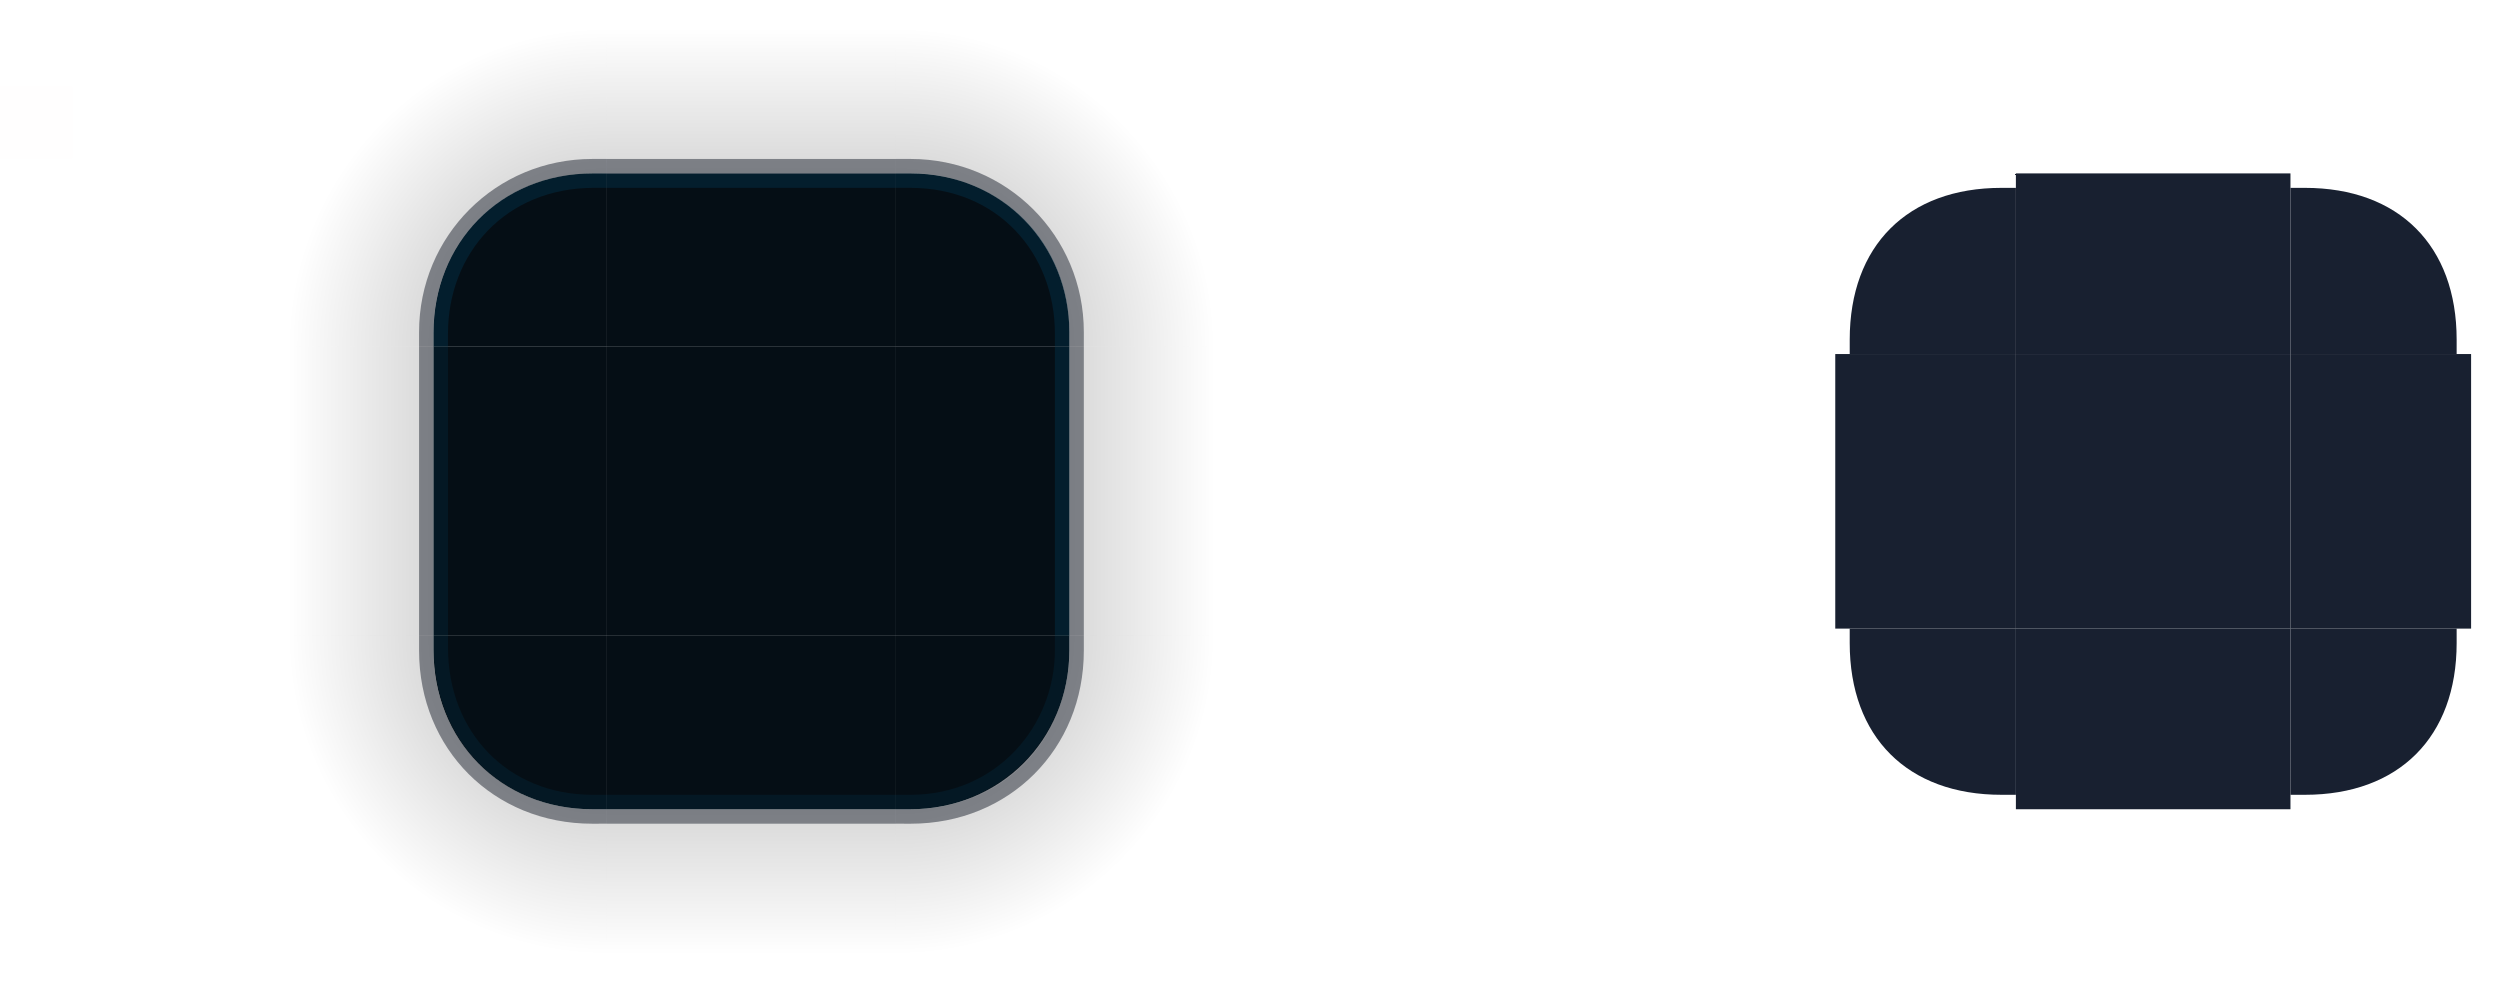
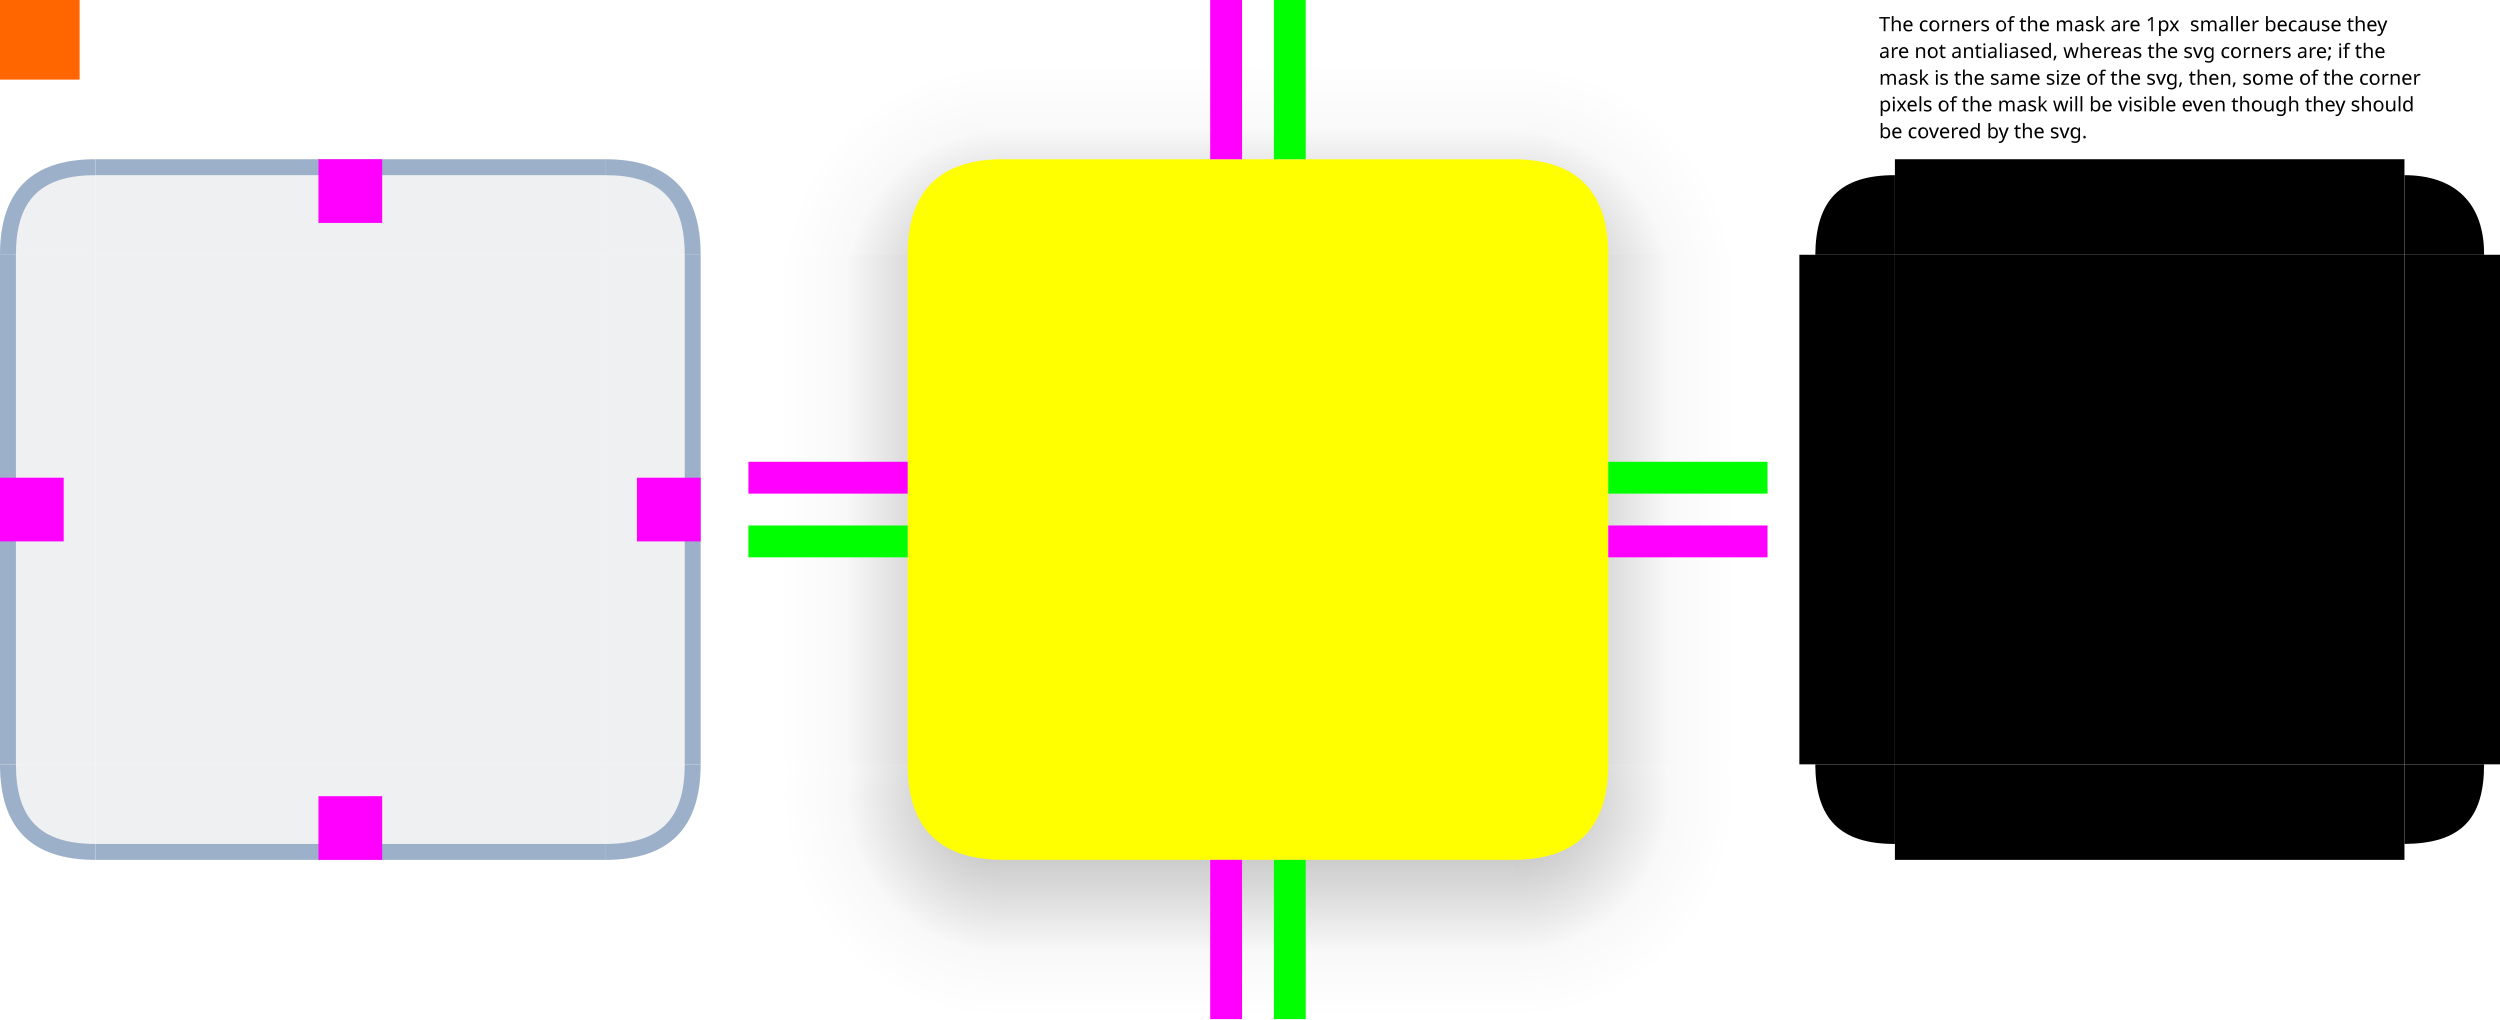
- <svg xmlns="http://www.w3.org/2000/svg" xmlns:xlink="http://www.w3.org/1999/xlink" id="svg200" viewBox="0 0 173 68" version="1.1" height="68" width="173">
-   <style id="style2457">
- .ColorScheme-Background { 
-     color:#1e2431;
- }
- </style>
-   <defs id="defs24">
-     <style type="text/css" id="current-color-scheme" />
-     <radialGradient xlink:href="#a" gradientUnits="userSpaceOnUse" gradientTransform="matrix(2.1666e-7,1,-0.99999,2.1665e-7,1058.1,-6.2502)" r="6" cy="945.11" cx="54.25" id="b" />
-     <radialGradient xlink:href="#a" gradientUnits="userSpaceOnUse" gradientTransform="rotate(-179.9999,40.32089,499.18)" r="6" cy="950.36" cx="7.643" id="c" />
-     <radialGradient xlink:href="#a" gradientUnits="userSpaceOnUse" gradientTransform="translate(59.107,-903.77)" r="6" cy="911.76" cx="53.893" id="d" />
-     <radialGradient xlink:href="#a" gradientUnits="userSpaceOnUse" gradientTransform="rotate(-90,-405.39,435.5899)" r="6" cy="913.97" cx="22.2" id="e" />
-     <linearGradient xlink:href="#a" gradientUnits="userSpaceOnUse" y2="932.36" y1="932.36" x2="61" x1="55" id="f" />
-     <linearGradient id="a">
-       <stop id="stop8" offset="0" stop-opacity=".667" />
-       <stop id="stop10" offset="1" stop-opacity="0" />
+ <svg xmlns="http://www.w3.org/2000/svg" xmlns:xlink="http://www.w3.org/1999/xlink" id="svg2" height="64" viewBox="0 0 157 64" width="157" version="1.1">
+   <defs id="defs15">
+     <style type="text/css" id="current-color-scheme">
+             .ColorScheme-Text {
+                 color:#232629;
+                 stop-color:#232629;
+             }
+             .ColorScheme-Background {
+                 color:#eff0f1;
+                 stop-color:#eff0f1;
+             }
+         </style>
+     <linearGradient id="shadow-side" gradientUnits="userSpaceOnUse">
+       <stop id="stop1762" offset="0" style="stop-color:#000;stop-opacity:.2" />
+       <stop id="stop1760" offset=".333" style="stop-color:#000;stop-opacity:.1" />
+       <stop id="stop1758" offset=".5" style="stop-color:#000;stop-opacity:.05" />
+       <stop id="stop1756" offset=".583" style="stop-color:#000;stop-opacity:.025" />
+       <stop id="stop1754" offset="1" style="stop-color:#000;stop-opacity:0" />
    </linearGradient>
-     <linearGradient xlink:href="#a" gradientUnits="userSpaceOnUse" y2="932.36" y1="932.36" x2="-9" x1="-15" id="g" />
-     <linearGradient xlink:href="#a" gradientUnits="userSpaceOnUse" gradientTransform="translate(58)" y2="54" y1="48" x2="51" x1="51" id="i" />
-     <linearGradient xlink:href="#a" gradientUnits="userSpaceOnUse" y2="44" y1="44" x2="61" x1="55" id="h" />
-     <linearGradient xlink:href="#a" gradientUnits="userSpaceOnUse" gradientTransform="translate(58)" y2="54" y1="48" x2="19" x1="19" id="k" />
-     <linearGradient xlink:href="#a" gradientUnits="userSpaceOnUse" y2="44" y1="44" x2="9" x1="15" id="j" />
-     <linearGradient xlink:href="#a" gradientUnits="userSpaceOnUse" y2="-35" y1="-35" x2="958.36" x1="952.36" id="l" />
-     <linearGradient xlink:href="#a" gradientUnits="userSpaceOnUse" y2="12" y1="12" x2="61" x1="55" id="n" />
-     <linearGradient xlink:href="#a" gradientUnits="userSpaceOnUse" gradientTransform="translate(58)" y2="2" y1="8" x2="51" x1="51" id="m" />
-     <linearGradient xlink:href="#a" gradientUnits="userSpaceOnUse" y2="12" y1="12" x2="9" x1="15" id="p" />
-     <linearGradient xlink:href="#a" gradientUnits="userSpaceOnUse" gradientTransform="translate(58)" y2="2" y1="8" x2="19" x1="19" id="o" />
-     <linearGradient xlink:href="#a" gradientUnits="userSpaceOnUse" y2="-35" y1="-35" x2="-906.36" x1="-912.36" id="q" />
-     <radialGradient gradientTransform="matrix(-3.5113632e-7,-1.833333,1.833333,-3.5113629e-7,55.00006,153.1667)" gradientUnits="userSpaceOnUse" r="6" fy="12" fx="77" cy="12" cx="77" id="radialGradient1033" xlink:href="#linearGradient4270" />
-     <linearGradient id="linearGradient4270">
-       <stop style="stop-color:#000000;stop-opacity:0.667" offset="0" id="stop4272" />
-       <stop style="stop-color:#000000;stop-opacity:0;" offset="1" id="stop4274" />
+     <linearGradient id="shadow-corner" gradientUnits="userSpaceOnUse">
+       <stop id="stop11958" offset="0" style="stop-color:#000;stop-opacity:1" />
+       <stop id="stop11960" offset=".286" style="stop-color:#000;stop-opacity:.2" />
+       <stop id="stop11962" offset=".524" style="stop-color:#000;stop-opacity:.1" />
+       <stop id="stop11966" offset=".643" style="stop-color:#000;stop-opacity:.05" />
+       <stop id="stop11968" offset=".702" style="stop-color:#000;stop-opacity:.025" />
+       <stop id="stop11970" offset="1" style="stop-color:#000;stop-opacity:0" />
    </linearGradient>
-     <radialGradient gradientTransform="matrix(-3.5113632e-7,-1.833333,1.833333,-3.5113629e-7,55.00006,153.1667)" gradientUnits="userSpaceOnUse" r="6" fy="12" fx="77" cy="12" cx="77" id="radialGradient984" xlink:href="#linearGradient4270" />
-     <radialGradient gradientTransform="matrix(-3.5113632e-7,-1.833333,1.833333,-3.5113629e-7,55.00006,153.1667)" gradientUnits="userSpaceOnUse" r="6" fy="12" fx="77" cy="12" cx="77" id="radialGradient992" xlink:href="#linearGradient4270" />
-     <radialGradient gradientTransform="matrix(-3.5113632e-7,-1.833333,1.833333,-3.5113629e-7,55.00006,153.1667)" gradientUnits="userSpaceOnUse" r="6" fy="12" fx="77" cy="12" cx="77" id="radialGradient1000" xlink:href="#linearGradient4270" />
-     <radialGradient gradientTransform="matrix(-3.5113632e-7,-1.833333,1.833333,-3.5113629e-7,55.00006,153.1667)" gradientUnits="userSpaceOnUse" r="6" fy="12" fx="77" cy="12" cx="77" id="radialGradient1029" xlink:href="#linearGradient4270" />
-     <radialGradient xlink:href="#linearGradient4270" id="radialGradient994" gradientUnits="userSpaceOnUse" gradientTransform="matrix(-2.7408701e-5,-5.425753,5.425806,-2.7408471e-5,-269.0729,1242.125)" cx="77" cy="12" fx="77" fy="12" r="6" />
-     <linearGradient xlink:href="#linearGradient4270" id="linearGradient981" gradientUnits="userSpaceOnUse" gradientTransform="matrix(2.000004,0,0,0.6250001,969.3659,190.875)" x1="-916.362" y1="-35" x2="-905.362" y2="-35" />
-     <radialGradient xlink:href="#linearGradient4270" id="radialGradient967" gradientUnits="userSpaceOnUse" gradientTransform="matrix(-1.8843096e-5,-3.730163,3.730165,-1.8843108e-5,-46.31032,1242.069)" cx="77" cy="12" fx="77" fy="12" r="6" />
-     <radialGradient xlink:href="#linearGradient4270" id="radialGradient991" gradientUnits="userSpaceOnUse" gradientTransform="matrix(-1.8843056e-5,-3.730155,3.730157,-1.8843069e-5,-47.32787,1239.016)" cx="77" cy="12" fx="77" fy="12" r="6" />
-     <radialGradient xlink:href="#linearGradient4270" id="radialGradient663" gradientUnits="userSpaceOnUse" gradientTransform="matrix(7.892059,-3.9867119e-5,3.9867144e-5,7.892064,-566.0782,604.7178)" cx="77" cy="12" fx="77" fy="12" r="6" />
-     <linearGradient xlink:href="#linearGradient4270" id="linearGradient1105" gradientUnits="userSpaceOnUse" gradientTransform="matrix(2.909187,0,0,0.9349688,2525.414,-782.1698)" x1="-916.362" y1="-35" x2="-905.362" y2="-35" />
-     <linearGradient xlink:href="#linearGradient4270" id="linearGradient2260" gradientUnits="userSpaceOnUse" gradientTransform="matrix(2.909122,0,0,0.909107,2868.624,894.8633)" x1="-916.362" y1="-35" x2="-905.362" y2="-35" />
-     <linearGradient xlink:href="#linearGradient4270" id="linearGradient3098" gradientUnits="userSpaceOnUse" gradientTransform="matrix(2.000004,0,0,0.6410254,2704.091,-176.8206)" x1="-916.362" y1="-34.6" x2="-905.362" y2="-34.6" />
+     <radialGradient xlink:href="#shadow-corner" id="radialGradient3268-6-6" cx="93.143" cy="50" fx="93.143" fy="50" r="6.5" gradientUnits="userSpaceOnUse" gradientTransform="matrix(0,2.153846,-2.153846,0,107.6923,-202.6154)" />
+     <linearGradient xlink:href="#shadow-side" id="linearGradient4945" gradientUnits="userSpaceOnUse" x1="16" y1="14" x2="16" y2="4" />
+     <linearGradient xlink:href="#shadow-side" id="linearGradient1734" gradientUnits="userSpaceOnUse" x1="16" y1="6" x2="16" y2="16" />
+     <linearGradient xlink:href="#shadow-side" id="linearGradient1984" gradientUnits="userSpaceOnUse" x1="12" y1="16" x2="2" y2="16" />
+     <linearGradient xlink:href="#shadow-side" id="linearGradient8667" gradientUnits="userSpaceOnUse" x1="4" y1="16" x2="14" y2="16" />
+     <radialGradient xlink:href="#shadow-corner" id="radialGradient3268" cx="95" cy="50" fx="95" fy="50" r="6.5" gradientUnits="userSpaceOnUse" gradientTransform="matrix(0,2.153846,-2.153846,0,107.6923,-202.6154)" />
+     <radialGradient xlink:href="#shadow-corner" id="radialGradient3268-4" cx="95" cy="50" fx="95" fy="50" r="6.5" gradientUnits="userSpaceOnUse" gradientTransform="matrix(0,2.153846,-2.153846,0,107.6923,-202.6154)" />
+     <radialGradient xlink:href="#shadow-corner" id="radialGradient3268-6" cx="93.143" cy="50" fx="93.143" fy="50" r="6.5" gradientUnits="userSpaceOnUse" gradientTransform="matrix(0,2.153846,-2.153846,0,107.6923,-202.6154)" />
  </defs>
-   <rect id="hint-tile-center" y="6" width="5" height="5" x="0" style="fill:#ff9955;opacity:0.01" />
-   <rect y="-16" x="59" height="12" width="12" id="shadow-center" style="color:#eff0f1;opacity:0.01;fill:#008080;fill-opacity:1;stroke:none;stroke-width:0.375" />
-   <rect y="68" x="-55" height="12" width="4" id="shadow-hint-bottom-margin" style="fill:#7e36f4;fill-opacity:1;stroke:none;stroke-width:1.414;opacity:1" />
-   <rect y="68" x="-49" height="12" width="4" id="shadow-hint-bottom-inset" style="fill:#d63384;fill-opacity:1;stroke:none;stroke-width:1.414;opacity:1" />
-   <rect style="fill:#fea75f;fill-opacity:1;stroke:none;stroke-width:0.183;opacity:1" id="hint-bottom-inset" width="4" height="8" x="-49" y="60" />
-   <g id="hint-bottom-margin" style="opacity:1">
-     <rect style="opacity:1;fill:#17a2b8;fill-opacity:1;stroke:none;stroke-width:1" id="hint-bottom-margin-3" width="4" height="8" x="-55" y="60" />
+   <g id="shadow-bottomright-9" transform="translate(95,48)" />
+   <rect style="color:#eff0f1;fill:currentColor;fill-opacity:1;stroke:none;stop-color:#eff0f1" id="thick-center" width="32" height="32" x="19" y="75" class="ColorScheme-Background" />
+   <rect transform="rotate(90)" style="fill:#800080;fill-opacity:1;stroke:none;stroke-width:1.155" id="thick-hint-right-margin" width="4" height="8" x="95" y="-56" />
+   <rect transform="rotate(90)" y="-20" x="95" height="8" width="4" id="thick-hint-left-margin" style="fill:#800080;fill-opacity:1;stroke:none;stroke-width:1.155" />
+   <rect y="69" x="38" height="8" width="4" id="thick-hint-top-margin" style="fill:#800080;fill-opacity:1;stroke:none;stroke-width:1.155" />
+   <rect style="fill:#800080;fill-opacity:1;stroke:none;stroke-width:1.155" id="thick-hint-bottom-margin" width="4" height="8" x="39" y="105" />
+   <rect id="hint-tile-center" height="5" style="fill:#ff6600" width="5" x="0" y="0" />
+   <g id="top" transform="translate(6,10)">
+     <rect id="rect4152" height="6" style="opacity:1;fill:currentColor" class="ColorScheme-Background" width="32" x="0" y="0" />
+     <path style="opacity:1;fill:#22508c;fill-opacity:0.4" d="M 0,0 V 1 H 32 V 0 Z" id="path1337" class="ColorScheme-Background" fill="currentColor" />
  </g>
-   <rect style="fill:#7e36f4;fill-opacity:1;stroke:none;stroke-width:1.414;opacity:1" id="shadow-hint-top-margin" width="4" height="12" x="-49" y="5" />
-   <rect style="fill:#d63384;fill-opacity:1;stroke:none;stroke-width:1.414;opacity:1" id="shadow-hint-top-inset" width="4" height="12" x="-55" y="5" />
-   <rect y="17" x="-55" height="8" width="4" id="hint-top-inset" style="fill:#fea75f;fill-opacity:1;stroke:none;stroke-width:1.155;opacity:1" />
-   <g id="hint-top-margin" style="opacity:1">
-     <rect y="17" x="-49" height="8" width="4" id="hint-top-margin-6" style="opacity:1;fill:#17a2b8;fill-opacity:1;stroke:none;stroke-width:1.155" />
+   <g id="bottom" transform="translate(6,48)">
+     <rect id="rect4148" height="6" style="opacity:1;fill:currentColor" class="ColorScheme-Background" width="32" x="0" y="0" />
+     <path style="opacity:1;fill:#22508c;fill-opacity:0.4" d="M 0,5 V 6 H 32 V 5 Z" id="path1671" class="ColorScheme-Background" fill="currentColor" />
  </g>
-   <rect style="fill:#7e36f4;fill-opacity:1;stroke:none;stroke-width:1.414;opacity:1" id="shadow-hint-left-margin" width="4" height="12" x="35" y="78" transform="rotate(90)" />
-   <rect style="fill:#d63384;fill-opacity:1;stroke:none;stroke-width:1.414;opacity:1" id="shadow-hint-left-inset" width="4" height="12" x="41" y="78" transform="rotate(90)" />
-   <rect transform="rotate(90)" y="70" x="41" height="8" width="4" id="hint-left-inset" style="fill:#fea75f;fill-opacity:1;stroke:none;stroke-width:0.183;opacity:1" />
-   <g id="hint-left-margin" style="opacity:1">
-     <rect transform="rotate(90)" y="70" x="35" height="8" width="4" id="hint-left-margin-7" style="opacity:1;fill:#17a2b8;fill-opacity:1;stroke:none;stroke-width:1" />
+   <g id="left" transform="translate(0,16)">
+     <rect id="rect4144" height="32" style="opacity:1;fill:currentColor" class="ColorScheme-Background" width="6" x="0" y="0" />
+     <path style="opacity:1;fill:#22508c;fill-opacity:0.4" d="M 0,32 H 1 V 0 H 0 Z" id="path1785" class="ColorScheme-Background" fill="currentColor" />
  </g>
-   <rect y="15" x="41" height="12" width="4" id="shadow-hint-right-margin" style="fill:#7e36f4;fill-opacity:1;stroke:none;stroke-width:1.414;opacity:1" transform="rotate(90)" />
-   <rect y="15" x="35" height="12" width="4" id="shadow-hint-right-inset" style="fill:#d63384;fill-opacity:1;stroke:none;stroke-width:1.414;opacity:1" transform="rotate(90)" />
-   <rect transform="rotate(90)" style="fill:#fea75f;fill-opacity:1;stroke:none;stroke-width:0.183;opacity:1" id="hint-right-inset" width="4" height="8" x="35" y="27" />
-   <g id="hint-right-margin" style="opacity:1">
-     <rect transform="rotate(90)" style="fill:#17a2b8;fill-opacity:1;stroke:none;stroke-width:1" id="hint-right-margin-5" width="4" height="8" x="41" y="27" />
+   <g id="right" transform="translate(38,16)">
+     <rect id="rect4140" height="32" style="opacity:1;fill:currentColor" class="ColorScheme-Background" width="6" x="0" y="0" />
+     <path style="opacity:1;fill:#22508c;fill-opacity:0.4" d="M 5,32 H 6 V 0 H 5 Z" id="path1902" class="ColorScheme-Background" fill="currentColor" />
  </g>
-   <rect style="stroke:none;fill-opacity:1;fill:#161826;opacity:1" id="thick-center" width="32" height="32" x="223.381" y="13.508" class="ColorScheme-Background" />
-   <rect transform="rotate(90)" style="opacity:1;fill:#008080;fill-opacity:1;stroke:none;stroke-width:0.957" id="thick-hint-right-margin" width="4" height="5.5" x="33.508" y="-257.881" />
-   <rect transform="rotate(90)" y="-221.881" x="33.508" height="5.5" width="4" id="thick-hint-left-margin" style="opacity:1;fill:#008080;fill-opacity:1;stroke:none;stroke-width:0.957" />
-   <rect y="7.508" x="242.381" height="8" width="4" id="thick-hint-top-margin" style="opacity:1;fill:#008080;fill-opacity:1;stroke:none;stroke-width:1.155" />
-   <rect style="opacity:1;fill:#008080;fill-opacity:1;stroke:none;stroke-width:1.155" id="thick-hint-bottom-margin" width="4" height="8" x="243.381" y="43.508" />
-   <rect style="opacity:0.01;fill:#0066ff;fill-opacity:0.749;stroke:none;stroke-width:1.2;stroke-linejoin:round;paint-order:fill markers stroke" id="floating-center" width="33.429" height="33.429" x="64.64" y="-105.096" />
-   <rect style="fill:#0066ff;fill-opacity:0.989;stroke:none;stroke-width:0.585;stroke-linejoin:round;paint-order:fill markers stroke;opacity:1" id="floating-hint-bottom-margin" height="4.948" x="5.622" y="-75.848" rx="0" ry="0" width="3.855" />
-   <rect style="fill:#0066ff;fill-opacity:0.989;stroke:none;stroke-width:0.809;stroke-linejoin:round;paint-order:fill markers stroke;opacity:1" id="floating-hint-top-margin" height="9.47" x="5" y="-110" rx="0" ry="0" width="3.855" />
-   <rect transform="rotate(90)" style="fill:#0066ff;fill-opacity:0.996;stroke:none;stroke-width:1.341;opacity:1" id="floating-hint-right-margin" width="4" height="10.784" x="-87.303" y="-35.033" />
-   <rect transform="rotate(90)" y="5.358" x="-94" height="9.642" width="4" id="floating-hint-left-margin" style="fill:#0066ff;fill-opacity:0.996;stroke:none;stroke-width:1.268;opacity:1" />
-   <g id="shadow-topleft" transform="matrix(0.6757824,0,0,0.6757886,179.8362,-533.0807)">
-     <path id="path4828" style="opacity:0.5;fill:url(#radialGradient994);stroke-width:1.48" d="m -239.48,788.828 v 35.514 h 17.757 v -1.48 c 0,-8.731 6.215,-16.277 16.684,-16.277 h 1.073 v -17.757 z" />
-     <path id="path962" style="color:#1e2431;fill:#1e2431;fill-opacity:0.5;stroke-width:1.516;stop-color:#1e2431" d="m -205.475,805.105 c -9.856,5.2e-4 -17.728,7.865 -17.728,17.721 v 1.516 h 1.48 v -1.516 c 0,-8.842 6.665,-16.197 16.248,-16.235 l 1.51,-0.006 v -1.48 z" class="ColorScheme-Background" />
+   <g id="center" transform="translate(6,16)">
+     <rect id="rect4138" height="32" style="opacity:1;fill:currentColor" class="ColorScheme-Background" width="32" x="0" y="0" />
  </g>
-   <g id="top" transform="translate(146,-808.3622)">
-     <rect y="84" x="-832.362" height="20" width="12" id="rect4152" transform="matrix(0,-1,-1,0,0,0)" style="color:#1e2431;opacity:1;fill:#050e15;fill-opacity:1;stroke-width:1.118;stop-color:#1e2431" class="ColorScheme-Background" />
-     <rect y="84" x="-821.362" height="20" width="1" id="rect972" transform="matrix(0,-1,-1,0,0,0)" style="fill:#024464;fill-opacity:0.3;stroke-width:0.323" />
+   <rect id="hint-top-margin" height="4" style="fill:#ff00ff;stroke-width:1" width="4" x="20" y="10" />
+   <rect id="hint-bottom-margin" height="4" style="fill:#ff00ff;stroke-width:1" width="4" x="20" y="50" />
+   <rect id="hint-right-margin" height="4" style="fill:#ff00ff;stroke-width:1" width="4" x="40" y="30" />
+   <rect id="hint-left-margin" height="4" style="fill:#ff00ff;stroke-width:1" width="4" x="0" y="30" />
+   <rect id="hint-top-inset" height="9.9999999e-09" style="fill:#00ff00" width="4" x="20" y="10" />
+   <rect id="hint-bottom-inset" height="9.9999999e-09" style="fill:#00ff00" width="4" x="20" y="54" />
+   <rect id="hint-left-inset" height="4" style="fill:#00ff00" width="9.9999999e-09" x="0" y="30" />
+   <rect id="hint-right-inset" height="4" style="fill:#00ff00" width="9.9999999e-09" x="44" y="30" />
+   <rect id="mask-top" height="6" width="32" x="119" y="10" />
+   <rect id="mask-center" height="32" width="32" x="119" y="16" />
+   <rect id="mask-bottom" height="6" transform="scale(1,-1)" width="32" x="119" y="-54" />
+   <rect id="mask-left" height="32" width="6" x="113" y="16" />
+   <rect id="mask-right" height="32" width="6" x="151" y="16" />
+   <path id="mask-topleft" d="m 114,16 h -1 6 v -6 1 c -3.457,-0.005 -4.963,1.573 -5,5 z" />
+   <g id="shadow-center" transform="translate(63,16)">
+     <rect id="rect4908" height="32" style="opacity:0.001;fill-opacity:0.001" width="32" x="0" y="0" />
  </g>
-   <g id="topleft" transform="matrix(0.9829454,0,0,0.9829868,18.0175,-882.078)">
-     <path d="m 23.412,909.552 c -6.592,0 -11.221,4.985 -11.221,11.19 v 1.017 h 12.208 l 5.4e-5,-12.208 z" id="rect4159" style="color:#1e2431;opacity:1;fill:#050e15;fill-opacity:1;stroke-width:1.017;stop-color:#1e2431" class="ColorScheme-Background" />
-     <path id="path948-36" style="fill:#024464;fill-opacity:0.302;stroke-width:1.017" d="m 23.483,909.552 c -6.816,0 -11.293,5.087 -11.293,11.292 v 0.916 h 1.017 v -0.916 c 0,-5.683 4.067,-10.275 10.275,-10.275 h 0.915 v -1.017 z" />
+   <path style="fill:#ffff00;stroke-width:2;stroke-linecap:round" d="m 63,10 h 32 c 4,0 6,2 6,6 v 32 c 0,4 -2,6 -6,6 H 63 c -4,0 -6,-2 -6,-6 V 16 c 0,-4 2,-6 6,-6 z" id="path838" />
+   <g id="shadow-topleft" transform="rotate(180,31.5,8)">
+     <path d="M 0,6 V 0 H 6 C 6,4 4,6 0,6 Z" style="opacity:0.001;fill:#000000;fill-opacity:0.004" id="path95-4-2" />
+     <path id="path2368-7-5" style="fill:url(#radialGradient3268-6-6);fill-opacity:1;fill-rule:evenodd;stroke-width:1" d="M 6,0 C 6,4 4,6 0,6 V 16 H 3 C 10.18,16 16,10.18 16,3 V 0 Z" />
  </g>
-   <rect y="24" x="42" height="20" width="20" id="center" style="color:#1e2431;opacity:1;fill:#050e15;fill-opacity:1;stroke-width:0.688;stop-color:#1e2431" class="ColorScheme-Background" />
-   <g id="shadow-top" transform="translate(221,-839.3622)">
-     <rect transform="matrix(0,-1,-1,0,0,0)" id="rect4820" width="24" height="20" x="-863.362" y="159" style="fill:none;stroke-width:0.966" />
-     <rect transform="matrix(0,-1,-1,0,0,0)" style="opacity:0.5;fill:url(#linearGradient981);stroke-width:0.913" id="rect4822" width="12" height="20" x="-851.362" y="159" />
-     <rect y="159" x="-851.362" height="20" width="1" id="rect986" style="color:#1e2431;fill:#1e2431;fill-opacity:0.5;stroke-width:0.913;stop-color:#1e2431" transform="matrix(0,-1,-1,0,0,0)" class="ColorScheme-Background" />
+   <g id="shadow-top" transform="translate(63)">
+     <rect id="st" height="10" width="32" style="fill:url(#linearGradient4945);fill-opacity:1" x="0" y="0" />
+     <rect id="rect1546" height="6" style="opacity:0.001;fill:#000000;fill-opacity:0.004;fill-rule:evenodd" width="32" y="10" x="0" />
  </g>
-   <g id="shadow-bottomleft" transform="matrix(0.9829671,0,0,-0.9829761,43.52324,982.5914)">
-     <path id="path960" style="opacity:0.5;fill:url(#radialGradient967);stroke-width:1.017" d="m -25.965,930.431 v 24.416 h 12.208 v -1.017 c 0,-6.206 4.578,-11.191 11.191,-11.191 h 1.017 v -12.208 z" />
-     <path id="path963" style="color:#1e2431;opacity:1;fill:#1e2431;fill-opacity:0.5;stroke-width:1.042;stop-color:#1e2431" d="m -2.592,941.621 c -6.93,0 -12.183,5.253 -12.183,12.183 v 1.042 h 1.017 v -1.042 c 0,-6.352 4.813,-11.165 11.166,-11.165 h 1.042 v -1.017 z" class="ColorScheme-Background" />
+   <g id="shadow-bottom" transform="translate(63,48)">
+     <rect id="rect1546-6" height="6" style="opacity:0.001;fill:#000000;fill-opacity:0.004;fill-rule:evenodd" width="32" x="0" y="0" />
+     <rect id="sb" height="10" width="32" y="6" style="fill:url(#linearGradient1734);fill-opacity:1" x="0" />
  </g>
-   <g id="shadow-bottomright" transform="matrix(-0.9829866,0,0,-0.9829785,59.4762,979.5936)">
-     <path id="path985" style="opacity:0.5;fill:url(#radialGradient991);stroke-width:1.017" d="m -26.983,927.379 v 24.416 h 12.208 v -1.017 c 0,-6.199 4.578,-11.19 11.19,-11.19 h 1.017 v -12.208 z" />
-     <path id="path987" style="color:#1e2431;opacity:1;fill:#1e2431;fill-opacity:0.5;stroke-width:1.042;stop-color:#1e2431" d="m -3.61,938.569 c -6.93,0 -12.183,5.253 -12.183,12.183 v 1.042 h 1.017 v -1.042 c 0,-6.079 4.813,-11.165 11.165,-11.165 h 1.042 v -1.017 z" class="ColorScheme-Background" />
+   <g id="shadow-left" transform="translate(47,16)">
+     <rect id="sl" height="32" width="10" style="fill:url(#linearGradient1984);fill-opacity:1" x="0" y="0" />
+     <rect id="rect1546-3-7" height="32" style="opacity:0.001;fill:#000000;fill-opacity:0.004;fill-rule:evenodd" width="6" x="10" y="0" />
  </g>
-   <g id="shadow-topright" transform="matrix(0.4646014,0,0,0.4646013,42.66765,-300.9511)">
-     <path id="path657" style="opacity:0.5;fill:url(#radialGradient663);stroke-width:2.152" d="M 93.268,647.762 H 41.611 v 25.829 h 2.152 c 12.914,0 23.676,9.945 23.676,23.838 v 1.991 h 25.829 z" />
-     <path id="path659" style="color:#1e2431;fill:#1e2431;fill-opacity:0.5;stroke-width:2.205;stop-color:#1e2431" d="m 69.593,697.214 c 0,-14.336 -11.465,-25.776 -25.787,-25.776 h -2.195 v 2.152 h 2.195 c 13.732,0 23.633,10.762 23.633,23.774 v 2.054 h 2.153 z" class="ColorScheme-Background" />
+   <g id="shadow-right" transform="translate(95,16)">
+     <rect id="rect1546-3" height="32" style="opacity:0.001;fill:#000000;fill-opacity:0.004;fill-rule:evenodd" width="6" x="0" y="0" />
+     <rect id="sr" height="32" width="10" x="6" style="fill:url(#linearGradient8667);fill-opacity:1" y="0" />
  </g>
-   <g id="topright" transform="matrix(0.675819,0,0,0.6758087,143.8912,-529.7183)">
-     <path d="m -103.417,817.862 c 0,-8.878 -6.762,-16.277 -16.277,-16.277 h -1.48 v 17.757 h 17.757 z" id="rect4159-3" style="color:#1e2431;opacity:1;fill:#050e15;fill-opacity:1;stroke-width:1.017;stop-color:#1e2431" class="ColorScheme-Background" />
-     <path id="path948-5" style="fill:#024464;fill-opacity:0.302;stroke-width:1.48" d="m -103.417,817.862 c 0,-9.322 -7.103,-16.277 -16.277,-16.277 h -1.48 l 3.3e-4,1.48 h 1.479 c 8.92,0 14.797,6.659 14.797,14.945 v 1.332 h 1.48 z" />
+   <rect id="shadow-hint-top-margin" height="10" style="fill:#ff00ff" width="2" x="76" y="0" />
+   <rect id="shadow-hint-bottom-margin" height="10" style="fill:#ff00ff" width="2" x="76" y="54" />
+   <rect id="shadow-hint-right-margin" height="2" style="fill:#ff00ff" width="10" x="101" y="33" />
+   <rect id="shadow-hint-left-margin" height="2" style="fill:#ff00ff" width="10" x="47" y="29" />
+   <rect id="shadow-hint-top-inset" height="10" style="fill:#00ff00" width="2" x="80" y="0" />
+   <rect id="shadow-hint-bottom-inset" height="10" style="fill:#00ff00" width="2" x="80" y="54" />
+   <rect id="shadow-hint-right-inset" height="2" style="fill:#00ff00" width="10" x="101" y="29" />
+   <rect id="shadow-hint-left-inset" height="2" style="fill:#00ff00" width="10" x="47" y="33" />
+   <g id="shadow-bottomright" transform="translate(95,48)">
+     <path d="M 0,6 V 0 H 6 C 6,3.999 3.98,6 0,6 Z" style="opacity:0.001;fill:#000000;fill-opacity:0.004" id="path95" />
+     <path id="path2368" style="fill:url(#radialGradient3268);fill-opacity:1;fill-rule:evenodd;stroke-width:1" d="M 6,0 C 6,4 4,6 0,6 V 16 H 3 C 10.18,16 16,10.18 16,3 V 0 Z" />
  </g>
-   <g id="shadow-right" transform="matrix(0.6874788,0,0,0.6684714,158.5598,-510.7331)">
-     <rect transform="scale(1,-1)" id="rect4820-7" width="34.91" height="29.091" x="-140.455" y="-829.853" style="fill:none;stroke-width:1.455" />
-     <rect transform="scale(1,-1)" style="opacity:0.5;fill:url(#linearGradient1105);stroke-width:1.347" id="rect4822-9" width="17.455" height="29.919" x="-123" y="-829.853" />
-     <rect y="-829.853" x="-123" height="29.919" width="1.455" id="rect986-2" style="color:#1e2431;fill:currentColor;fill-opacity:0.5;stroke-width:1.347;stop-color:#1e2431" transform="scale(1,-1)" class="ColorScheme-Background" />
+   <g id="shadow-bottomleft" transform="matrix(-1,0,0,1,63,48)">
+     <path d="M 3,6 H 0 V 0 H 6 V 3 C 6,4.657 4.657,6 3,6 Z" style="opacity:0.001;fill:#000000;fill-opacity:0.004" id="path95-1" />
+     <path id="path2368-0" style="fill:url(#radialGradient3268-4);fill-opacity:1;fill-rule:evenodd;stroke-width:1" d="M 6,0 C 6,3.999 3.995,6 0,6 V 16 H 3 C 10.18,16 16,10.18 16,3 V 0 Z" />
  </g>
-   <g id="shadow-left" transform="matrix(0.6874854,0,0,0.6874795,181.4319,-559.3253)">
-     <rect transform="scale(-1,1)" id="rect4820-7-6" width="34.909" height="29.091" x="202.815" y="848.499" style="fill:none;stroke-width:1.455" />
-     <rect transform="scale(-1,1)" style="opacity:0.5;fill:url(#linearGradient2260);stroke-width:1.328" id="rect4822-9-1" width="17.455" height="29.091" x="220.269" y="848.499" />
-     <rect y="848.499" x="220.269" height="29.092" width="1.455" id="rect986-2-2" style="color:#1e2431;fill:#1e2431;fill-opacity:0.5;stroke-width:1.328;stop-color:#1e2431" transform="scale(-1,1)" class="ColorScheme-Background" />
+   <g id="shadow-topright" transform="matrix(1,0,0,-1,95,16)">
+     <path d="M 3,6 H 0 V 0 H 6 V 3 C 6,4.657 4.657,6 3,6 Z" style="opacity:0.001;fill:#000000;fill-opacity:0.004" id="path95-4" />
+     <path id="path2368-7" style="fill:url(#radialGradient3268-6);fill-opacity:1;fill-rule:evenodd;stroke-width:1" d="M 6,0 C 6,3.988 3.974,6 0,6 V 16 H 3 C 10.18,16 16,10.18 16,3 V 0 Z" />
  </g>
-   <g id="shadow-bottom" transform="translate(251,-827.3622)">
-     <rect transform="matrix(0,1,1,0,0,0)" id="rect4820-5" width="24" height="20" x="871.362" y="-209" style="fill:none;stroke-width:0.986" ry="0" rx="2" />
-     <rect transform="matrix(0,1,1,0,0,0)" style="opacity:0.5;fill:url(#linearGradient3098);stroke-width:0.924" id="rect4822-2" width="12" height="20" x="883.362" y="-209" ry="0" />
-     <rect y="-209" x="883.362" height="20" width="1" id="rect986-5" style="color:#1e2431;fill:currentColor;fill-opacity:0.5;stroke-width:0.913;stop-color:#1e2431" transform="matrix(0,1,1,0,0,0)" class="ColorScheme-Background" />
+   <path id="mask-topright" d="m 156,16 h 1 -6 v -6 1 c 3.233,0.006 5.021,1.824 5,5 z" />
+   <path id="mask-bottomright" d="m 156,48 h 1 -6 v 6 -1 c 3.531,-0.032 5,-1.554 5,-5 z" />
+   <path id="mask-bottomleft" d="m 114,48 h -1 6 v 6 -1 c -3.457,0.005 -4.984,-1.58 -5,-5 z" />
+   <text xml:space="preserve" style="font-stretch:condensed;font-size:1.252px;font-family:Impact;-inkscape-font-specification:'Impact Condensed';text-align:start;text-anchor:start;fill:#ff0000;stroke:#000000;stroke-width:5.729;stroke-linecap:round" x="118" y="1.958" id="text1204">
+     <tspan id="tspan1202" x="118" y="1.958" style="font-style:normal;font-variant:normal;font-weight:normal;font-stretch:normal;font-size:1.252px;font-family:'Noto Sans';-inkscape-font-specification:'Noto Sans';text-align:start;text-anchor:start;fill:#000000;stroke:none;stroke-width:5.729">The corners of the mask are 1px  smaller because they</tspan>
+     <tspan x="118" y="3.637" style="font-style:normal;font-variant:normal;font-weight:normal;font-stretch:normal;font-size:1.252px;font-family:'Noto Sans';-inkscape-font-specification:'Noto Sans';text-align:start;text-anchor:start;fill:#000000;stroke:none;stroke-width:5.729" id="tspan1358">are not antialiased, whereas the svg corners are; if the</tspan>
+     <tspan x="118" y="5.317" style="font-style:normal;font-variant:normal;font-weight:normal;font-stretch:normal;font-size:1.252px;font-family:'Noto Sans';-inkscape-font-specification:'Noto Sans';text-align:start;text-anchor:start;fill:#000000;stroke:none;stroke-width:5.729" id="tspan1360">mask is the same size of the svg, then, some of the corner</tspan>
+     <tspan x="118" y="6.996" style="font-style:normal;font-variant:normal;font-weight:normal;font-stretch:normal;font-size:1.252px;font-family:'Noto Sans';-inkscape-font-specification:'Noto Sans';text-align:start;text-anchor:start;fill:#000000;stroke:none;stroke-width:5.729" id="tspan1362">pixels of the mask will be visible even though they should</tspan>
+     <tspan x="118" y="8.676" style="font-style:normal;font-variant:normal;font-weight:normal;font-stretch:normal;font-size:1.252px;font-family:'Noto Sans';-inkscape-font-specification:'Noto Sans';text-align:start;text-anchor:start;fill:#000000;stroke:none;stroke-width:5.729" id="tspan1364">be covered by the svg.</tspan>
+   </text>
+   <g id="topleft">
+     <path d="M 0,16 H 6 V 10 C 2,10 0,12 0,16 Z" style="opacity:1;fill:currentColor" class="ColorScheme-Background" id="path3115" />
+     <path id="path1039" style="fill:#22508c;fill-opacity:0.4;stroke-width:0.9;stop-color:#eff0f1" d="m 6,10 c -4.037,0 -6,2 -6,6 l 1,-1.3e-5 C 1,12.55 2.55,11 6,11 Z" />
  </g>
-   <g id="left" transform="matrix(0.6874789,0,0,0.6874572,123.8719,-575.6491)">
-     <rect y="872.271" x="119.09" height="29.093" width="17.455" id="rect4152-6" transform="scale(-1,1)" style="color:#1e2431;opacity:1;fill:#050e15;fill-opacity:1;stroke-width:1.626;stop-color:#1e2431" class="ColorScheme-Background " />
-     <rect y="872.271" x="135.091" height="29.093" width="1.455" id="rect972-7" transform="scale(-1,1)" style="fill:#024464;fill-opacity:0.196;stroke-width:0.469" />
+   <g id="topright">
+     <path d="m 38,10 v 6 h 6 c 0,-4 -2,-6 -6,-6 z" style="opacity:1;fill:currentColor" class="ColorScheme-Background" id="path3118" />
+     <path id="path1039-3" style="fill:#22508c;fill-opacity:0.4;stroke-width:0.9;stop-color:#eff0f1" d="m 44,16 c 0,-4.037 -2,-6 -6,-6 l 1.3e-5,1 C 41.45,11 43,12.55 43,16 Z" />
  </g>
-   <g id="right" transform="matrix(0.6758102,0,0,0.6684992,84.894,-544.3392)">
-     <rect y="-880.09" x="-33.876" height="29.918" width="17.756" id="rect4152-2" transform="scale(1,-1)" style="color:#1e2431;opacity:1;fill:#050e15;fill-opacity:1;stroke-width:1.663;stop-color:#1e2431" class="ColorScheme-Background " />
-     <rect y="-880.09" x="-17.6" height="29.918" width="1.48" id="rect972-9" transform="scale(1,-1)" style="fill:#024464;fill-opacity:0.302;stroke-width:0.48" />
+   <g id="bottomright">
+     <path d="m 38,54 v -6 h 6 c 0,4 -2,6 -6,6 z" style="opacity:1;fill:currentColor" class="ColorScheme-Background" id="path3121" />
+     <path id="path1039-6" style="fill:#22508c;fill-opacity:0.4;stroke-width:0.9;stop-color:#eff0f1" d="m 38,54 c 4.037,0 6,-2 6,-6 l -1,1.3e-5 C 43,51.45 41.45,53 38,53 Z" />
  </g>
-   <g id="bottom" transform="matrix(0.7155117,0,0,0.6758019,70.36666,-536.5176)">
-     <rect y="-39.645" x="859.006" height="27.952" width="17.757" id="rect4152-2-2" transform="matrix(0,1,1,0,0,0)" style="color:#1e2431;opacity:1;fill:#050e15;fill-opacity:1;stroke-width:1.608;stop-color:#1e2431" class="ColorScheme-Background " />
-     <rect y="-39.645" x="875.283" height="27.952" width="1.48" id="rect972-9-7" transform="matrix(0,1,1,0,0,0)" style="fill:#024464;fill-opacity:0.196;stroke-width:0.464" />
-   </g>
-   <g id="bottomleft" transform="matrix(0.6758,0,0,0.6757747,152.1051,-572.8027)">
-     <path d="m -180.682,914.214 c 0,9.175 6.807,16.278 16.277,16.278 h 1.48 v -17.757 h -17.757 z" id="rect4159-9" style="color:#1e2431;opacity:1;fill:#050e15;fill-opacity:1;stroke-width:1.48;stop-color:#1e2431" class="ColorScheme-Background " />
-     <path id="path948-3" style="fill:#024464;fill-opacity:0.196;stroke-width:1.48" d="m -180.682,913.77 c 0,9.915 7.103,16.722 16.277,16.722 h 1.48 l -1.4e-4,-1.48 h -1.48 c -8.624,0 -14.797,-6.365 -14.797,-15.091 v -1.186 h -1.48 z" />
-   </g>
-   <g id="bottomright" transform="matrix(0.6757914,0,0,0.6758016,107.1499,-574.5471)">
-     <path d="m -65.331,933.036 c 9.174,0 16.277,-7.103 16.277,-16.277 v -1.48 h -17.757 v 17.757 z" id="rect4159-6" style="color:#1e2431;opacity:1;fill:#050e15;fill-opacity:1;stroke-width:1.48;stop-color:#1e2431" class="ColorScheme-Background " />
-     <path id="path948-1" style="fill:#024464;fill-opacity:0.196;stroke-width:1.48" d="m -65.331,933.036 c 9.026,0.003 16.277,-7.177 16.277,-16.277 v -1.48 h -1.48 v 1.48 c 0,7.695 -5.919,14.797 -14.797,14.797 h -1.48 v 1.479 z" />
-   </g>
-   <g id="mask-topleft" transform="matrix(0.9565197,0,0,0.9565197,258.9998,-1003.214)" style="fill:#182030;fill-opacity:1">
-     <path d="m -124.932,1062.408 v 0 h -1.045 c -6.795,0 -10.977,4.182 -10.977,10.977 v 1.045 h -1e-5 -1.045 13.068 v -12.023 -1.045 z" id="rect4159-36" style="color:#1e2431;fill:#182030;fill-opacity:1;stroke-width:1;stop-color:#1e2431" class="ColorScheme-Background " />
-   </g>
-   <g id="mask-center" transform="matrix(0.95,0,0,0.95,111.55,-892.3441)" style="fill:#182030;fill-opacity:1">
-     <rect y="965.099" x="29.421" height="20" width="20" id="center-6-3" style="color:#1e2431;fill:#182030;fill-opacity:1;stroke-width:0.688;stop-color:#1e2431" class="ColorScheme-Background " />
-   </g>
-   <g id="mask-top" style="fill:#182030;fill-opacity:1" transform="translate(254,-956.3622)">
-     <rect y="95.5" x="-980.862" height="19" width="12.5" id="rect4152-27" transform="matrix(0,-1,-1,0,0,0)" style="color:#1e2431;fill:#182030;fill-opacity:1;stroke-width:1.112;stop-color:#1e2431" class="ColorScheme-Background " />
-   </g>
-   <g id="mask-left" style="fill:#182030;fill-opacity:1" transform="translate(254,-956.3622)">
-     <rect y="980.862" x="114.5" height="19" width="12.5" id="rect4152-6-4" transform="scale(-1,1)" style="color:#1e2431;fill:#182030;fill-opacity:1;stroke-width:1.112;stop-color:#1e2431" class="ColorScheme-Background " />
-   </g>
-   <g id="mask-right" style="fill:#182030;fill-opacity:1" transform="translate(254,-956.3622)">
-     <rect y="-999.862" x="-95.5" height="19" width="12.5" id="rect4152-2-3" transform="scale(1,-1)" style="color:#1e2431;fill:#182030;fill-opacity:1;stroke-width:1.112;stop-color:#1e2431" class="ColorScheme-Background " />
-   </g>
-   <g id="mask-bottom" style="fill:#182030;fill-opacity:1" transform="translate(254,-956.3622)">
-     <rect y="-114.5" x="999.862" height="19" width="12.5" id="rect4152-2-2-0" transform="matrix(0,1,1,0,0,0)" style="color:#1e2431;fill:#182030;fill-opacity:1;stroke-width:1.112;stop-color:#1e2431" class="ColorScheme-Background " />
-   </g>
-   <g id="mask-topright" style="fill:#182030;fill-opacity:1" transform="translate(254,-956.3622)">
-     <path d="m -84,980.862 v 0 -1 c 0,-6.5 -4,-10.5 -10.5,-10.5 h -1 v -10e-6 -1 12.5 l 11.5,-1e-4 h 1 z" id="rect4159-36-3" style="color:#1e2431;fill:#182030;fill-opacity:1;stroke-width:0.957;stop-color:#1e2431" class="ColorScheme-Background " />
-   </g>
-   <g id="mask-bottomright" style="fill:#182030;fill-opacity:1" transform="translate(254,-956.3622)">
-     <path d="m -95.5,1011.362 v 0 h 1 c 6.5,0 10.5,-4 10.5,-10.5 v -1 0 h 1 -12.5 l 2e-4,11.5 v 1 z" id="rect4159-36-3-6" style="color:#1e2431;fill:#182030;fill-opacity:1;stroke-width:0.957;stop-color:#1e2431" class="ColorScheme-Background " />
-   </g>
-   <g id="mask-bottomleft" style="fill:#182030;fill-opacity:1" transform="translate(254,-956.3622)">
-     <path d="m -126,999.862 v 0 1 c 0,6.5 4,10.5 10.5,10.5 h 1 v 0 1 l 3e-4,-12.5 -11.5,2.1e-4 h -1 z" id="rect4159-36-3-6-7" style="color:#1e2431;fill:#182030;fill-opacity:1;stroke-width:0.957;stop-color:#1e2431" class="ColorScheme-Background " />
+   <g id="bottomleft">
+     <path d="M 6,54 V 48 H 0 c 0,4 2,6 6,6 z" style="opacity:1;fill:currentColor" class="ColorScheme-Background" id="path3124" />
+     <path id="path1039-7" style="fill:#22508c;fill-opacity:0.4;stroke-width:0.9;stop-color:#eff0f1" d="m 0,48 c 0,4.037 2,6 6,6 l -1.3e-5,-1 C 2.55,53 1,51.45 1,48 Z" />
  </g>
</svg>
